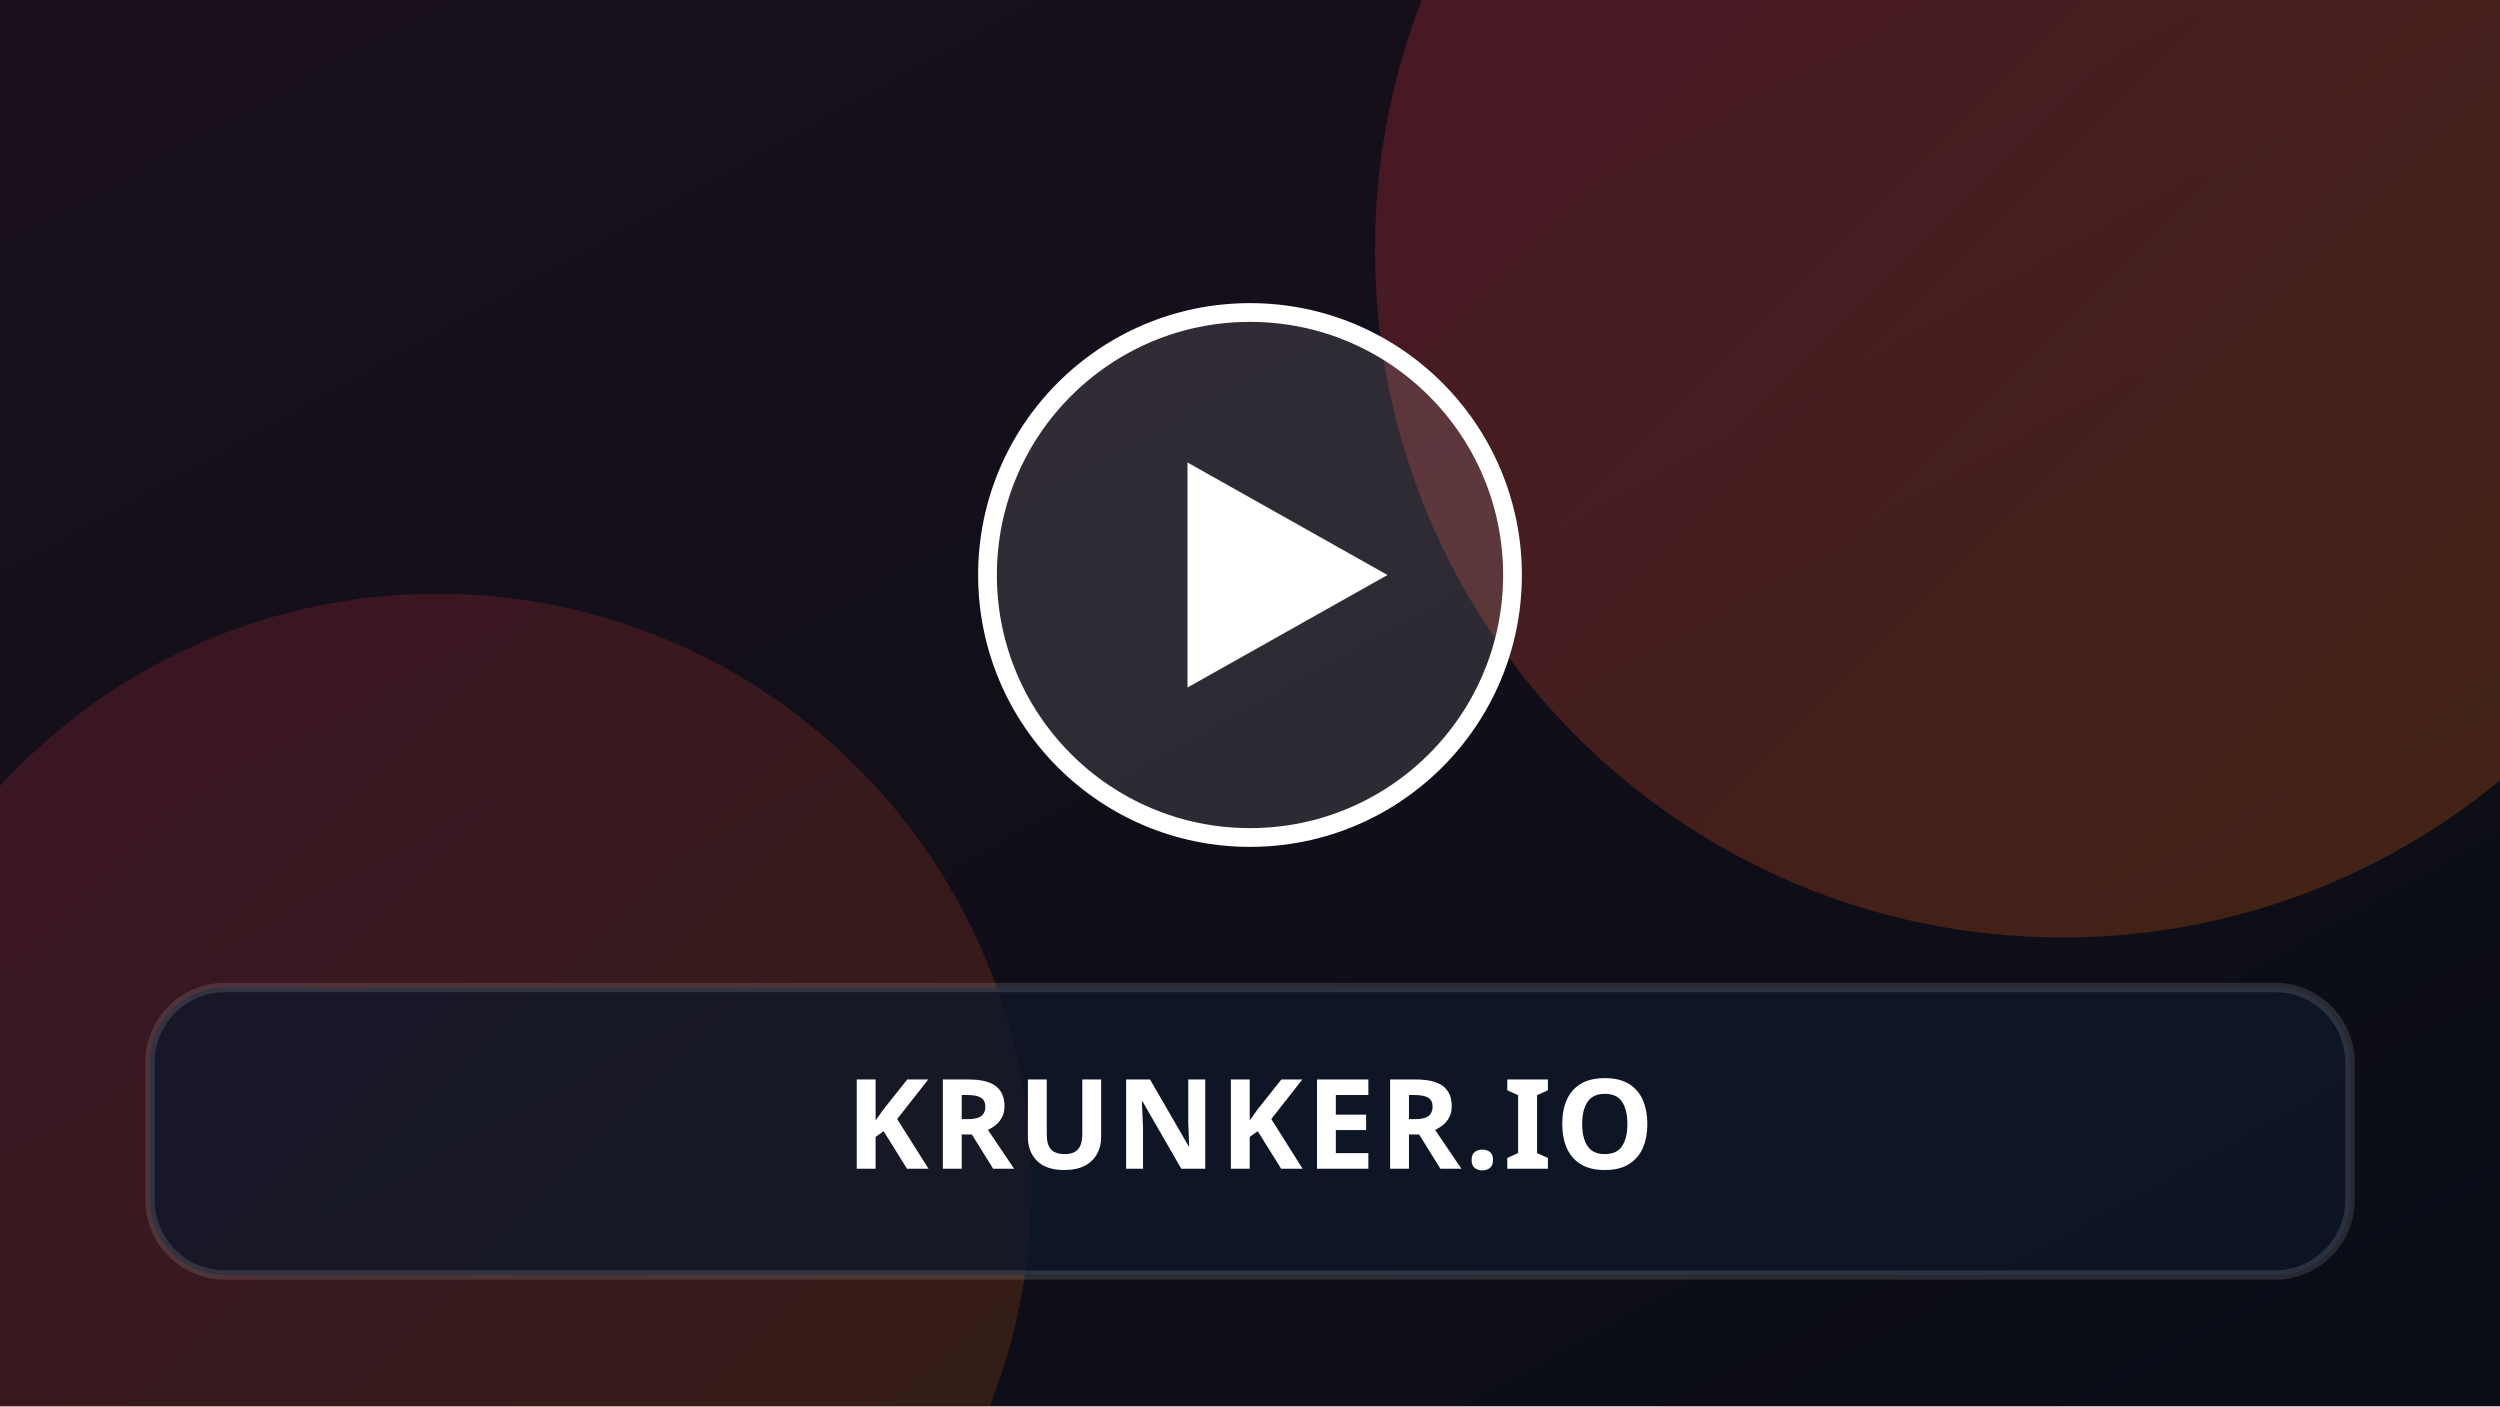
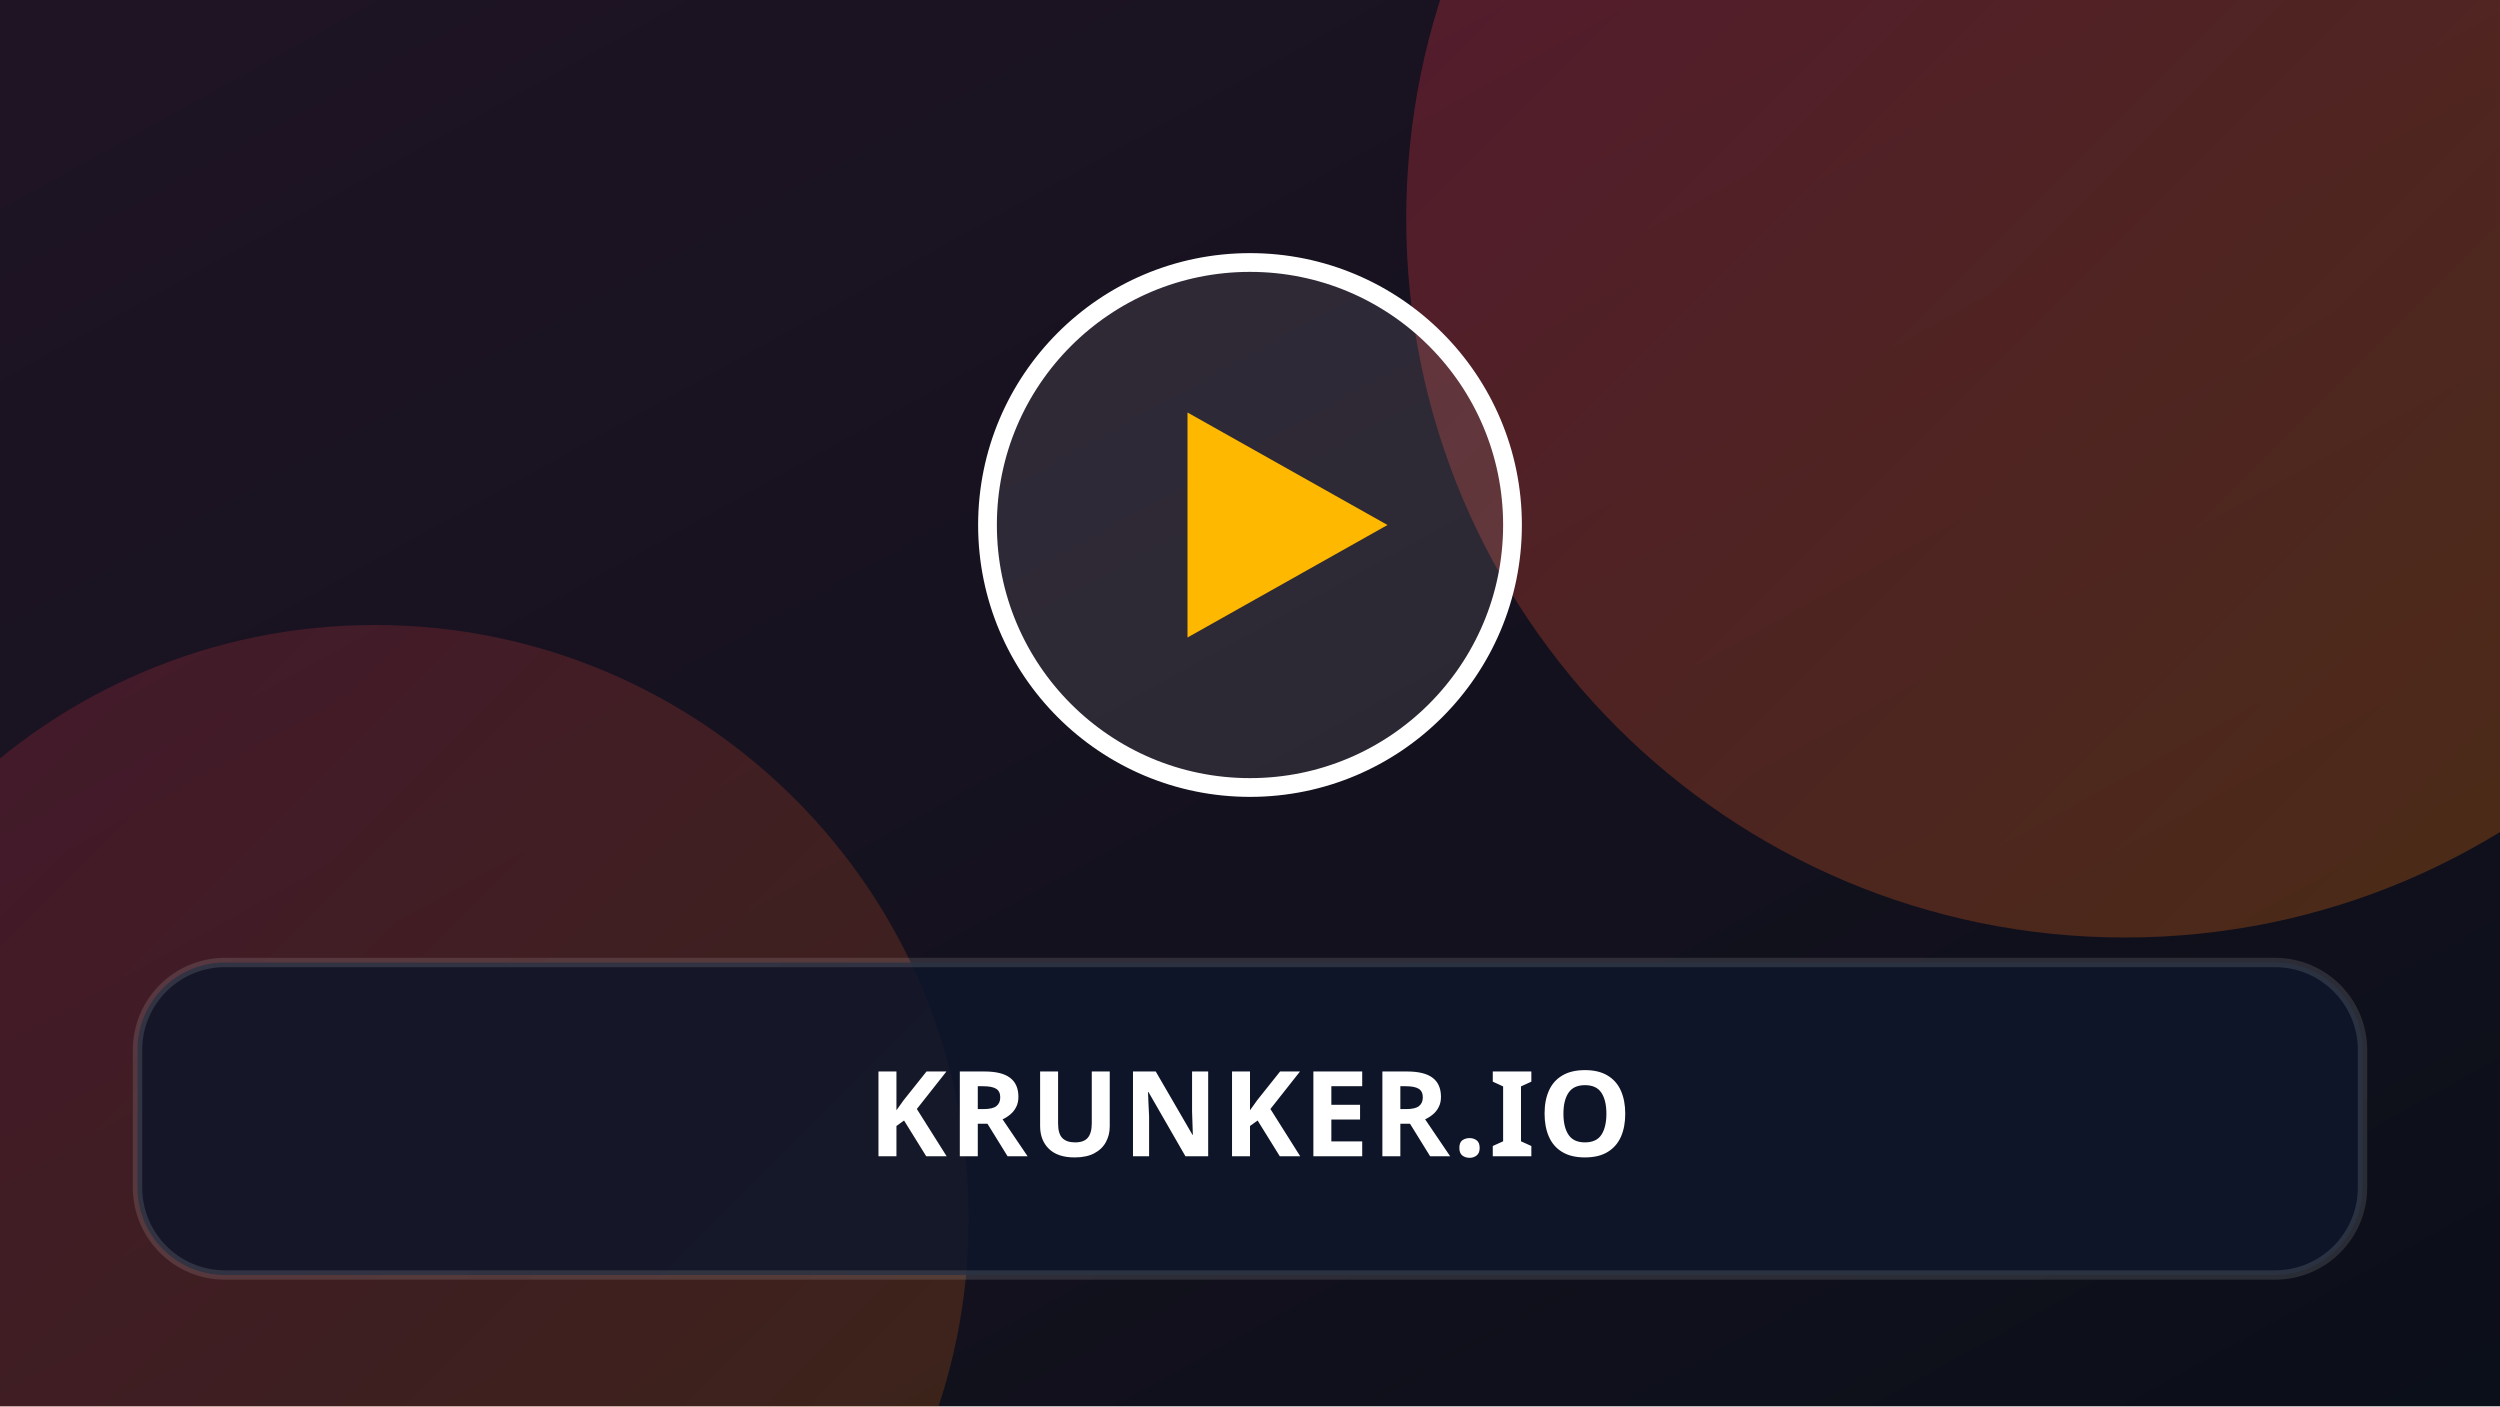
<svg xmlns="http://www.w3.org/2000/svg" viewBox="0 0 400 225">
  <defs>
    <linearGradient id="bg_game-004" x1="0" y1="0" x2="1" y2="1">
-       <stop offset="0%" stop-color="#1a101c" />
-       <stop offset="100%" stop-color="#090d16" />
+       <stop offset="0%" stop-color="#1f1424" />
+       <stop offset="100%" stop-color="#0b0f19" />
    </linearGradient>
    <linearGradient id="ac_game-004" x1="0" y1="0" x2="1" y2="1">
      <stop offset="0%" stop-color="#ff2a5f" />
-       <stop offset="100%" stop-color="#ff7b00" />
+       <stop offset="100%" stop-color="#ff8800" />
    </linearGradient>
  </defs>
  <rect width="400" height="225" fill="url(#bg_game-004)" />
-   <circle cx="330" cy="40" r="110" fill="url(#ac_game-004)" opacity="0.22" />
-   <circle cx="70" cy="190" r="95" fill="url(#ac_game-004)" opacity="0.16" />
-   <circle cx="200" cy="92" r="42" fill="rgba(255,255,255,0.12)" stroke="#fff" stroke-width="3" />
-   <polygon points="190,74 222,92 190,110" fill="#fff" />
-   <rect x="24" y="158" width="352" height="46" rx="12" fill="rgba(15,23,42,0.78)" stroke="rgba(255,255,255,0.12)" stroke-width="1.5" />
-   <text x="200" y="187" text-anchor="middle" font-family="Outfit, system-ui, sans-serif" font-weight="800" font-size="20" fill="#ffffff" letter-spacing="0.5">KRUNKER.IO</text>
+   <circle cx="340" cy="35" r="115" fill="url(#ac_game-004)" opacity="0.25" />
+   <circle cx="60" cy="195" r="95" fill="url(#ac_game-004)" opacity="0.18" />
+   <circle cx="200" cy="84" r="42" fill="rgba(255,255,255,0.1)" stroke="#fff" stroke-width="3" />
+   <polygon points="190,66 222,84 190,102" fill="#ffb800" />
+   <rect x="22" y="154" width="356" height="50" rx="14" fill="rgba(15, 23, 42, 0.86)" stroke="rgba(255, 255, 255, 0.12)" stroke-width="1.5" />
+   <text x="200" y="185" text-anchor="middle" font-family="Outfit, system-ui, sans-serif" font-weight="800" font-size="19" fill="#ffffff" letter-spacing="0.4">KRUNKER.IO</text>
</svg>
